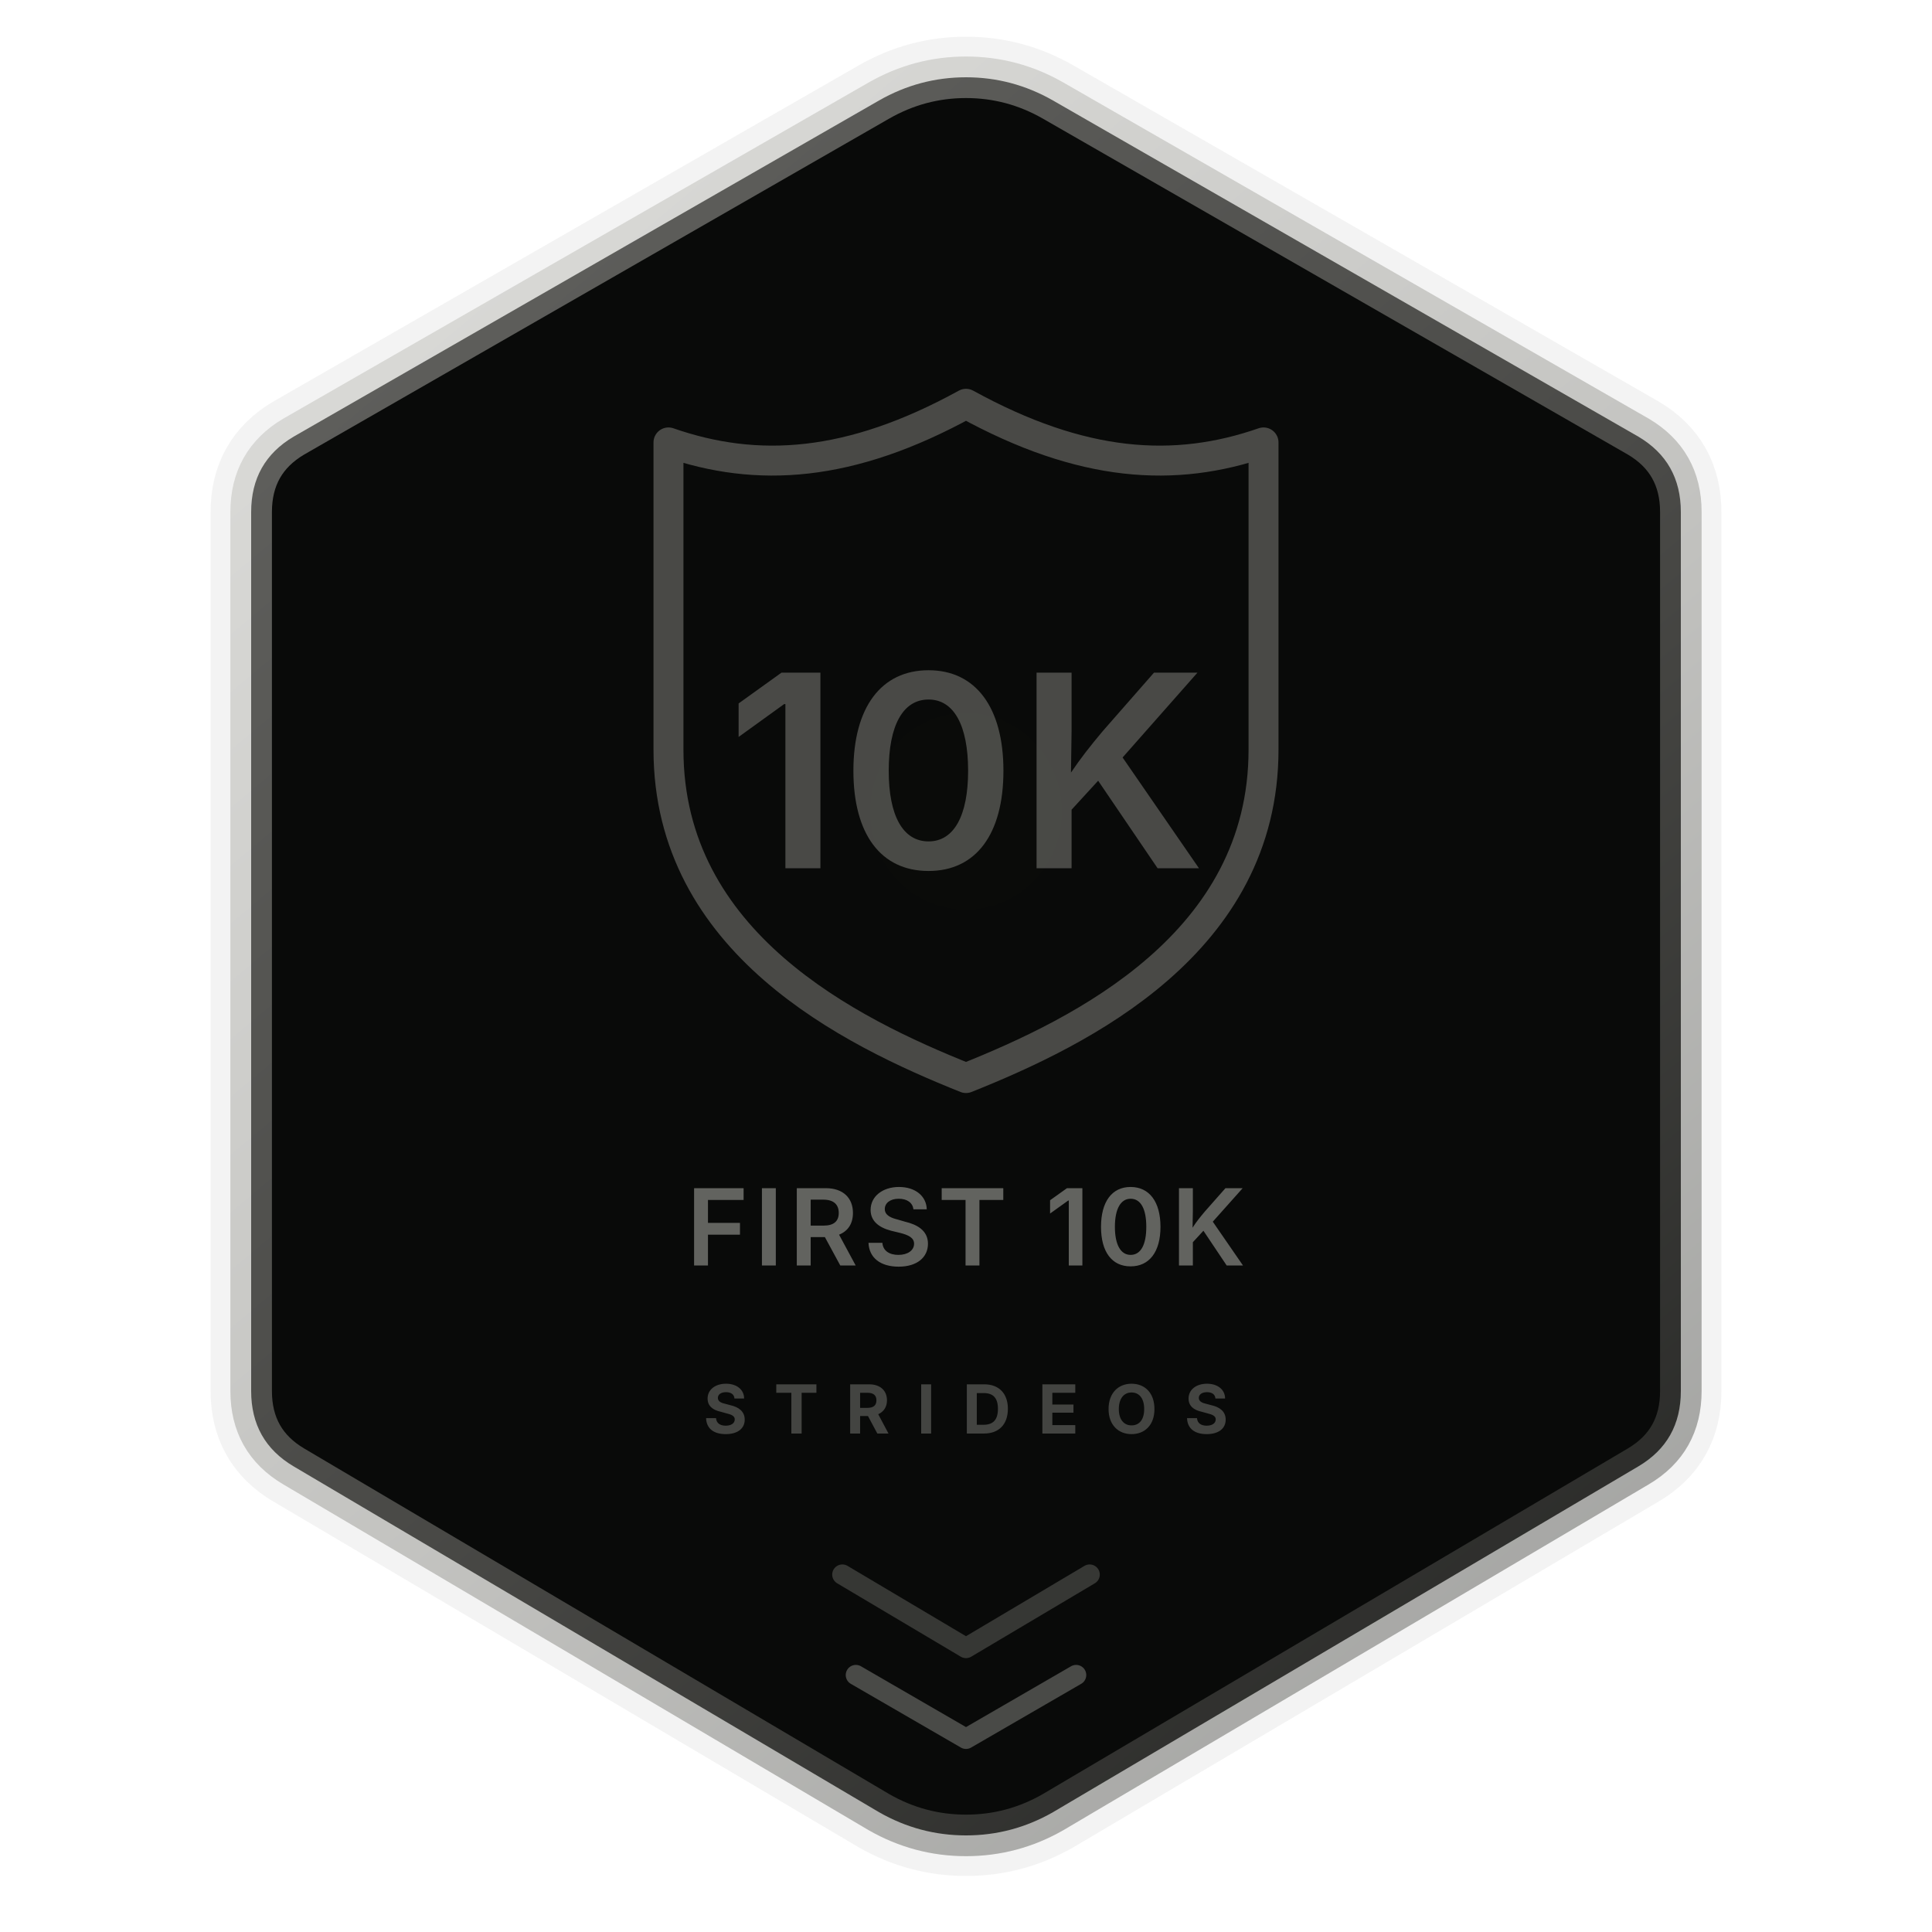
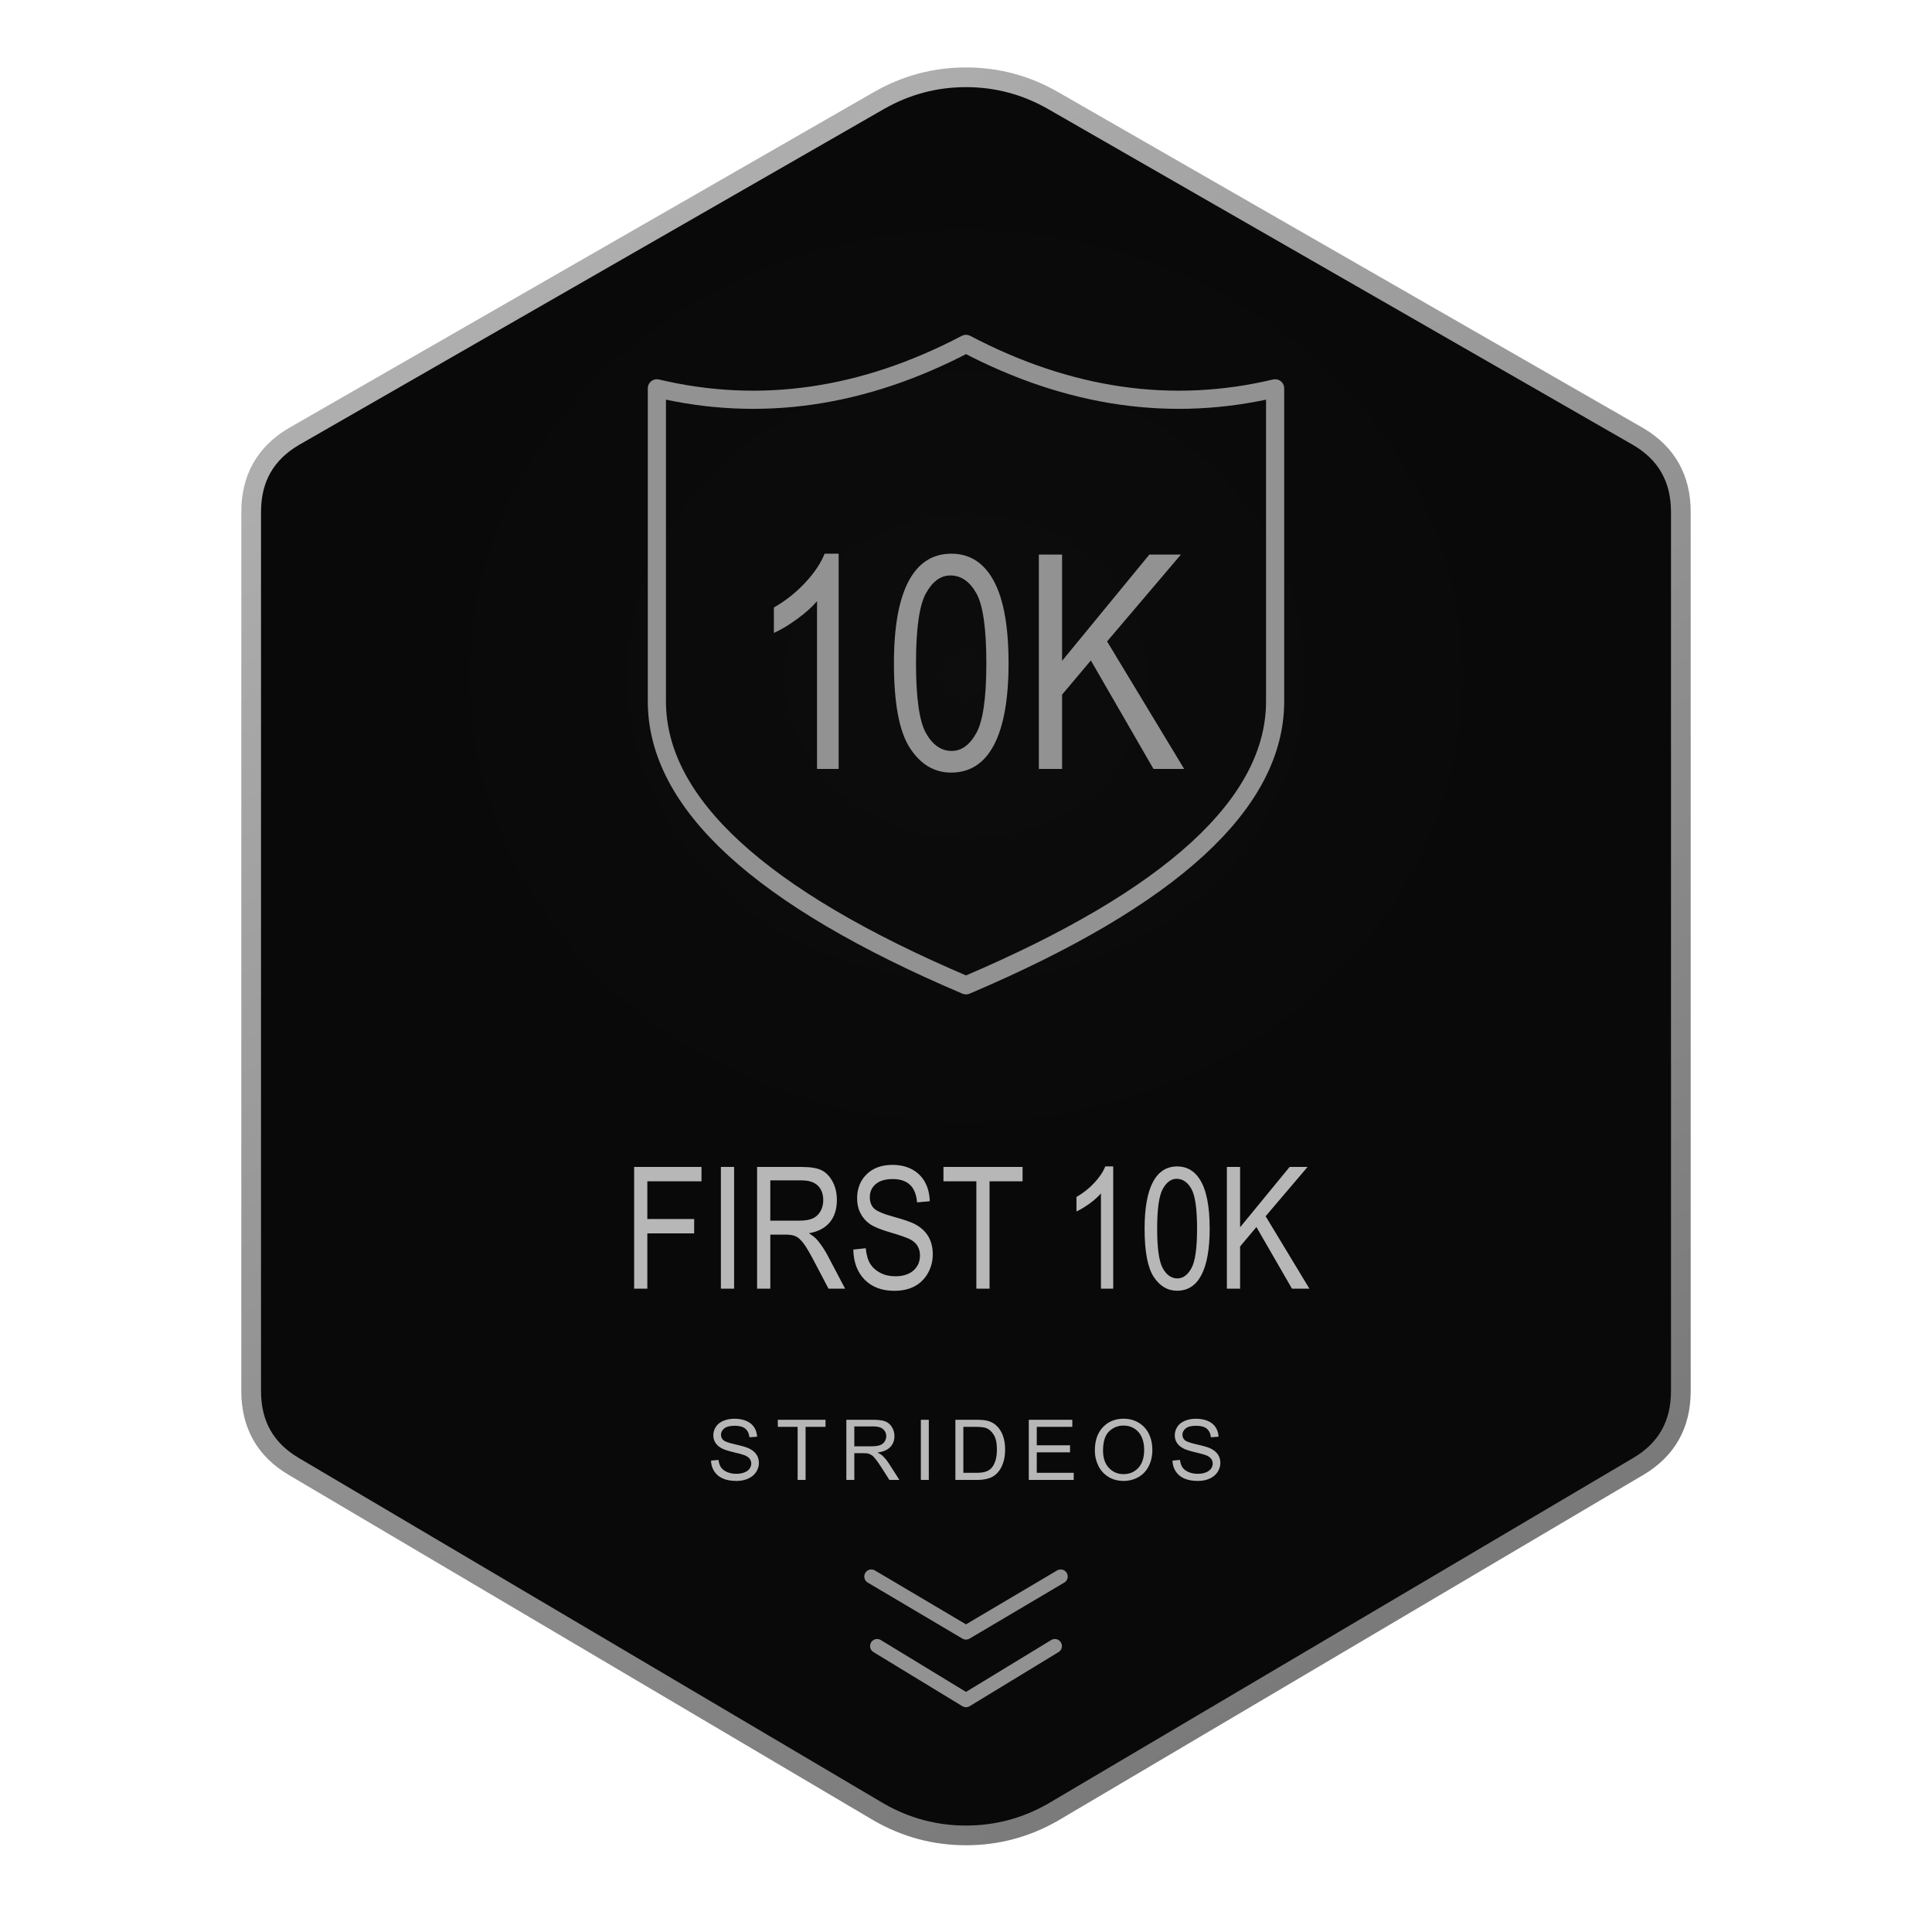
<svg xmlns="http://www.w3.org/2000/svg" width="100" height="100" viewBox="0 0 100 100" fill="none" role="img" aria-label="First 10K achievement. Not yet achieved.">
  <defs>
-     <linearGradient id="firsts-first-10k-locked-edge" x1="14" y1="7" x2="86" y2="93" gradientUnits="userSpaceOnUse">
-       <stop offset="0" stop-color="#C5C5BF" />
-       <stop offset="0.54" stop-color="#8E8E88" />
-       <stop offset="1" stop-color="#3F403C" />
+     <linearGradient id="firsts-first-10k-locked-edge" x1="20" y1="4" x2="80" y2="95" gradientUnits="userSpaceOnUse">
+       <stop stop-color="#B7B7B7" />
+       <stop offset=".5" stop-color="#929292" />
+       <stop offset="1" stop-color="#727272" />
    </linearGradient>
-     <radialGradient id="firsts-first-10k-locked-glow" cx="0" cy="0" r="1" gradientUnits="userSpaceOnUse" gradientTransform="translate(50 42) rotate(90) scale(35 34)">
-       <stop offset="0" stop-color="#6E6E68" stop-opacity="0.1" />
-       <stop offset="0.64" stop-color="#6E6E68" stop-opacity="0.08" />
-       <stop offset="1" stop-color="#6E6E68" stop-opacity="0" />
+     <radialGradient id="firsts-first-10k-locked-ambient">
+       <stop stop-color="#929292" stop-opacity=".025" />
+       <stop offset="1" stop-color="#929292" stop-opacity="0" />
    </radialGradient>
  </defs>
-   <path d="M50 4 Q52.4 4 54.5 5.2 L84.8 22.6 Q87 23.9 87 26.5 L87 72 Q87 74.6 84.8 75.9 L54.5 93.8 Q52.4 95 50 95 Q47.6 95 45.5 93.8 L15.2 75.9 Q13 74.6 13 72 L13 26.5 Q13 23.9 15.2 22.6 L45.5 5.2 Q47.6 4 50 4 Z" fill="none" stroke="#6E6E68" stroke-width="4.2" stroke-linejoin="round" stroke-opacity="0.08" />
-   <path d="M50 4 Q52.4 4 54.5 5.2 L84.8 22.6 Q87 23.9 87 26.5 L87 72 Q87 74.6 84.8 75.9 L54.5 93.8 Q52.4 95 50 95 Q47.6 95 45.5 93.8 L15.2 75.9 Q13 74.6 13 72 L13 26.5 Q13 23.9 15.2 22.6 L45.5 5.2 Q47.6 4 50 4 Z" fill="#090A09" fill-opacity="1" stroke="url(#firsts-first-10k-locked-edge)" stroke-width="2.15" stroke-linejoin="round" stroke-opacity="0.48" />
-   <ellipse cx="50" cy="38" rx="30" ry="26" fill="url(#firsts-first-10k-locked-glow)" opacity="0.05" />
-   <g>
-     <path d="M34.6 22.9 C39.2 24.5 44 24.2 50 20.9 C56 24.2 60.8 24.5 65.4 22.9 L65.4 38.8 C65.4 48.8 56 53.4 50 55.8 C44 53.4 34.6 48.8 34.6 38.8 Z" fill="none" stroke="#8E8E88" stroke-width="1.55" stroke-linecap="round" stroke-linejoin="round" stroke-opacity="0.48" />
-     <text x="50" y="39.8" text-anchor="middle" dominant-baseline="middle" font-family="'Avenir Next', Inter, Arial, sans-serif" font-size="13.9" font-weight="600" fill="#8E8E88" fill-opacity="0.48">10K</text>
+   <path d="M50 4 Q52.4 4 54.5 5.2 L84.8 22.6 Q87 23.9 87 26.5 L87 72 Q87 74.6 84.8 75.9 L54.5 93.8 Q52.4 95 50 95 Q47.6 95 45.5 93.8 L15.2 75.9 Q13 74.6 13 72 L13 26.5 Q13 23.9 15.2 22.6 L45.5 5.2 Q47.6 4 50 4 Z" fill="#090909" fill-opacity="1" stroke="url(#firsts-first-10k-locked-edge)" stroke-width="1.02" stroke-linejoin="round" />
+   <ellipse cx="50" cy="35" rx="30" ry="27" fill="url(#firsts-first-10k-locked-ambient)" />
+   <g data-glyph="race-shield" transform="translate(0 -3)">
+     <path d="M34 23.1 Q42 25 50 20.8 Q58 25 66 23.1 L66 39.3 Q66 47.2 50 54 Q34 47.2 34 39.3 Z" stroke="#929292" stroke-linecap="round" stroke-linejoin="round" stroke-width=".94" />
+     <g data-shield-text="canonical">
+       <path data-text="10K" fill="#929292" stroke="none" d="M43.408 42.8L42.289 42.8L42.289 34.118C42.031 34.422 41.685 34.731 41.251 35.046C40.818 35.361 40.419 35.6 40.056 35.761L40.056 34.444C40.67 34.092 41.213 33.661 41.685 33.151C42.158 32.641 42.49 32.144 42.681 31.659L43.408 31.659ZM46.27 37.327C46.27 35.465 46.52 34.055 47.021 33.097C47.524 32.139 48.265 31.659 49.244 31.659C50.111 31.659 50.795 32.048 51.295 32.825C51.9 33.763 52.203 35.264 52.203 37.327C52.203 39.179 51.953 40.586 51.453 41.548C50.953 42.509 50.211 42.989 49.229 42.989C48.36 42.989 47.649 42.565 47.098 41.718C46.545 40.87 46.27 39.407 46.27 37.327ZM47.412 37.327C47.412 39.129 47.584 40.337 47.93 40.95C48.276 41.562 48.719 41.868 49.258 41.868C49.768 41.868 50.194 41.559 50.537 40.938C50.881 40.317 51.053 39.114 51.053 37.327C51.053 35.521 50.879 34.313 50.533 33.702C50.188 33.092 49.74 32.786 49.189 32.786C48.686 32.786 48.263 33.097 47.922 33.718C47.582 34.339 47.412 35.542 47.412 37.327ZM53.77 42.8L53.77 31.704L54.973 31.704L54.973 37.206L59.491 31.704L61.125 31.704L57.303 36.2L61.292 42.8L59.704 42.8L56.463 37.185L54.973 38.954L54.973 42.8ZM38.693 28.299" />
+     </g>
  </g>
-   <text x="50" y="65.5" text-anchor="middle" font-family="'Avenir Next', Inter, Arial, sans-serif" font-size="5.5" font-weight="600" letter-spacing="0.28" fill="#B5B5AF" fill-opacity="0.52">FIRST 10K</text>
-   <text x="50" y="74.2" text-anchor="middle" font-family="'Avenir Next', Inter, Arial, sans-serif" font-size="3.5" font-weight="700" letter-spacing="1.38" fill="#B5B5AF" fill-opacity="0.34">STRIDEOS</text>
-   <path d="M43.6 81.5 L50 85.3 L56.4 81.5" fill="none" stroke="#8E8E88" stroke-width="1.05" stroke-linecap="round" stroke-linejoin="round" stroke-opacity="0.34" />
-   <path d="M44.3 86.7 L50 90 L55.7 86.7" fill="none" stroke="#C5C5BF" stroke-width="1.05" stroke-linecap="round" stroke-linejoin="round" stroke-opacity="0.34" />
+   <g data-title="First 10K">
+     <path data-text="FIRST 10K" fill="#B7B7B7" stroke="none" d="M32.823 66.7L32.823 60.401L36.309 60.401L36.309 61.144L33.506 61.144L33.506 63.095L35.93 63.095L35.93 63.839L33.506 63.839L33.506 66.7ZM37.313 66.7L37.313 60.401L37.997 60.401L37.997 66.7ZM39.187 66.7L39.187 60.401L41.478 60.401C41.956 60.401 42.309 60.46 42.537 60.577C42.764 60.694 42.951 60.89 43.097 61.163C43.243 61.437 43.316 61.754 43.316 62.114C43.316 62.591 43.192 62.977 42.945 63.272C42.697 63.567 42.337 63.754 41.865 63.833C42.056 63.948 42.202 64.064 42.302 64.183C42.505 64.424 42.684 64.691 42.839 64.985L43.742 66.7L42.882 66.7L42.195 65.39C41.928 64.877 41.726 64.532 41.589 64.354C41.454 64.176 41.322 64.057 41.195 63.995C41.068 63.934 40.89 63.903 40.66 63.903L39.871 63.903L39.871 66.7ZM39.871 63.181L41.339 63.181C41.661 63.181 41.904 63.143 42.07 63.065C42.236 62.987 42.368 62.866 42.464 62.7C42.562 62.534 42.611 62.34 42.611 62.12C42.611 61.801 42.518 61.551 42.332 61.37C42.145 61.188 41.869 61.097 41.503 61.097L39.871 61.097ZM44.167 64.677L44.811 64.608C44.846 64.955 44.924 65.225 45.045 65.419C45.167 65.612 45.341 65.767 45.567 65.884C45.793 66.001 46.048 66.06 46.333 66.06C46.74 66.06 47.056 65.96 47.28 65.761C47.505 65.562 47.618 65.303 47.618 64.985C47.618 64.799 47.577 64.637 47.495 64.499C47.414 64.36 47.291 64.246 47.125 64.157C46.961 64.067 46.605 63.942 46.057 63.782C45.57 63.639 45.223 63.495 45.016 63.349C44.81 63.203 44.65 63.018 44.536 62.792C44.421 62.567 44.364 62.312 44.364 62.028C44.364 61.52 44.528 61.104 44.858 60.78C45.187 60.456 45.632 60.294 46.192 60.294C46.575 60.294 46.91 60.37 47.198 60.522C47.487 60.674 47.71 60.891 47.87 61.175C48.028 61.458 48.114 61.791 48.125 62.175L47.467 62.235C47.433 61.825 47.311 61.522 47.1 61.325C46.889 61.127 46.593 61.028 46.213 61.028C45.825 61.028 45.53 61.115 45.327 61.288C45.124 61.461 45.022 61.686 45.022 61.96C45.022 62.215 45.096 62.413 45.245 62.554C45.394 62.694 45.729 62.836 46.25 62.979C46.761 63.119 47.119 63.241 47.325 63.345C47.64 63.505 47.877 63.716 48.038 63.978C48.199 64.239 48.28 64.553 48.28 64.917C48.28 65.278 48.195 65.606 48.026 65.903C47.856 66.2 47.626 66.426 47.336 66.581C47.046 66.734 46.696 66.812 46.286 66.812C45.646 66.812 45.136 66.62 44.756 66.237C44.377 65.854 44.181 65.333 44.167 64.677ZM50.536 66.7L50.536 61.144L48.833 61.144L48.833 60.401L52.928 60.401L52.928 61.144L51.219 61.144L51.219 66.7ZM57.621 66.7L56.984 66.7L56.984 61.771C56.838 61.942 56.642 62.118 56.395 62.298C56.148 62.477 55.922 62.612 55.717 62.704L55.717 61.956C56.065 61.756 56.374 61.511 56.643 61.222C56.911 60.933 57.1 60.65 57.209 60.374L57.621 60.374ZM59.244 63.593C59.244 62.536 59.386 61.735 59.671 61.19C59.957 60.646 60.377 60.374 60.933 60.374C61.426 60.374 61.814 60.595 62.097 61.036C62.441 61.569 62.613 62.421 62.613 63.593C62.613 64.645 62.471 65.444 62.187 65.989C61.904 66.535 61.484 66.808 60.925 66.808C60.432 66.808 60.028 66.567 59.714 66.087C59.4 65.605 59.244 64.774 59.244 63.593ZM59.894 63.593C59.894 64.616 59.992 65.302 60.187 65.649C60.383 65.997 60.635 66.171 60.941 66.171C61.231 66.171 61.473 65.995 61.667 65.644C61.863 65.291 61.96 64.607 61.96 63.593C61.96 62.568 61.862 61.883 61.666 61.536C61.47 61.188 61.216 61.015 60.904 61.015C60.617 61.015 60.377 61.191 60.183 61.544C59.99 61.896 59.894 62.579 59.894 63.593ZM63.503 66.7L63.503 60.401L64.187 60.401L64.187 63.524L66.751 60.401L67.679 60.401L65.509 62.952L67.774 66.7L66.872 66.7L65.032 63.511L64.187 64.517L64.187 66.7ZM32.217 58.467" />
+   </g>
+   <g data-wordmark="STRIDEOS">
+     <path data-text="STRIDEOS" fill="#B7B7B7" stroke="none" d="M36.802 75.6L37.191 75.565C37.209 75.721 37.251 75.85 37.318 75.95C37.385 76.049 37.49 76.129 37.632 76.192C37.774 76.253 37.934 76.284 38.111 76.284C38.268 76.284 38.407 76.26 38.527 76.213C38.646 76.167 38.736 76.103 38.794 76.022C38.854 75.94 38.884 75.851 38.884 75.754C38.884 75.657 38.855 75.572 38.798 75.499C38.742 75.426 38.649 75.365 38.519 75.315C38.436 75.283 38.25 75.232 37.964 75.165C37.678 75.096 37.477 75.031 37.363 74.969C37.214 74.891 37.104 74.795 37.031 74.68C36.958 74.564 36.921 74.435 36.921 74.292C36.921 74.134 36.965 73.987 37.054 73.85C37.144 73.713 37.274 73.61 37.445 73.54C37.617 73.469 37.807 73.434 38.017 73.434C38.248 73.434 38.451 73.471 38.626 73.545C38.803 73.62 38.939 73.729 39.035 73.874C39.129 74.018 39.18 74.182 39.187 74.364L38.792 74.393C38.771 74.197 38.7 74.048 38.578 73.948C38.455 73.848 38.274 73.797 38.035 73.797C37.785 73.797 37.602 73.843 37.488 73.934C37.375 74.025 37.318 74.135 37.318 74.264C37.318 74.376 37.358 74.468 37.439 74.54C37.518 74.613 37.725 74.687 38.06 74.762C38.395 74.838 38.625 74.904 38.75 74.961C38.93 75.045 39.064 75.151 39.15 75.28C39.237 75.408 39.281 75.555 39.281 75.721C39.281 75.887 39.233 76.043 39.138 76.19C39.043 76.336 38.906 76.45 38.728 76.532C38.551 76.612 38.352 76.653 38.13 76.653C37.848 76.653 37.611 76.612 37.421 76.53C37.231 76.448 37.082 76.325 36.972 76.161C36.864 75.996 36.807 75.809 36.802 75.6ZM41.285 76.6L41.285 73.854L40.26 73.854L40.26 73.487L42.729 73.487L42.729 73.854L41.697 73.854L41.697 76.6ZM43.807 76.6L43.807 73.487L45.188 73.487C45.465 73.487 45.676 73.515 45.821 73.571C45.965 73.627 46.081 73.726 46.167 73.868C46.253 74.008 46.297 74.165 46.297 74.336C46.297 74.557 46.226 74.743 46.083 74.895C45.939 75.046 45.718 75.143 45.418 75.184C45.528 75.236 45.611 75.288 45.668 75.338C45.788 75.449 45.902 75.587 46.01 75.752L46.551 76.6L46.034 76.6L45.622 75.952C45.5 75.766 45.401 75.623 45.323 75.524C45.246 75.425 45.176 75.356 45.114 75.317C45.052 75.277 44.99 75.249 44.926 75.233C44.879 75.223 44.803 75.217 44.698 75.217L44.219 75.217L44.219 76.6ZM44.219 74.86L45.104 74.86C45.292 74.86 45.44 74.841 45.545 74.803C45.652 74.764 45.733 74.702 45.788 74.616C45.843 74.53 45.872 74.437 45.872 74.336C45.872 74.189 45.818 74.068 45.711 73.973C45.604 73.878 45.436 73.831 45.206 73.831L44.219 73.831ZM47.663 76.6L47.663 73.487L48.075 73.487L48.075 76.6ZM49.451 76.6L49.451 73.487L50.523 73.487C50.766 73.487 50.95 73.502 51.078 73.532C51.256 73.572 51.409 73.646 51.535 73.754C51.699 73.893 51.821 74.07 51.902 74.286C51.984 74.502 52.025 74.749 52.025 75.026C52.025 75.263 51.997 75.473 51.941 75.655C51.887 75.837 51.815 75.988 51.729 76.108C51.643 76.228 51.548 76.322 51.445 76.391C51.344 76.46 51.22 76.512 51.074 76.547C50.93 76.583 50.763 76.6 50.574 76.6ZM49.863 76.233L50.527 76.233C50.733 76.233 50.894 76.214 51.01 76.176C51.127 76.137 51.221 76.083 51.291 76.014C51.389 75.917 51.464 75.785 51.518 75.62C51.572 75.455 51.6 75.254 51.6 75.02C51.6 74.695 51.546 74.445 51.439 74.27C51.333 74.094 51.203 73.977 51.051 73.918C50.94 73.875 50.762 73.854 50.518 73.854L49.863 73.854ZM53.25 76.6L53.25 73.487L55.502 73.487L55.502 73.854L53.663 73.854L53.663 74.807L55.385 74.807L55.385 75.172L53.663 75.172L53.663 76.233L55.575 76.233L55.575 76.6ZM56.669 75.084C56.669 74.568 56.808 74.164 57.085 73.872C57.362 73.579 57.72 73.432 58.159 73.432C58.447 73.432 58.706 73.501 58.937 73.639C59.167 73.776 59.343 73.967 59.464 74.213C59.585 74.458 59.646 74.736 59.646 75.047C59.646 75.364 59.582 75.646 59.454 75.895C59.326 76.144 59.146 76.333 58.913 76.461C58.68 76.589 58.428 76.653 58.157 76.653C57.864 76.653 57.602 76.583 57.37 76.442C57.14 76.3 56.965 76.107 56.847 75.862C56.728 75.616 56.669 75.357 56.669 75.084ZM57.093 75.09C57.093 75.465 57.193 75.761 57.396 75.977C57.597 76.193 57.851 76.301 58.155 76.301C58.465 76.301 58.72 76.193 58.921 75.975C59.121 75.756 59.222 75.447 59.222 75.045C59.222 74.792 59.179 74.57 59.093 74.381C59.007 74.193 58.881 74.046 58.716 73.942C58.552 73.838 58.367 73.786 58.161 73.786C57.869 73.786 57.618 73.886 57.407 74.086C57.197 74.287 57.093 74.622 57.093 75.09ZM60.687 75.6L61.076 75.565C61.094 75.721 61.136 75.85 61.203 75.95C61.27 76.049 61.375 76.129 61.517 76.192C61.659 76.253 61.818 76.284 61.996 76.284C62.153 76.284 62.292 76.26 62.412 76.213C62.531 76.167 62.621 76.103 62.679 76.022C62.739 75.94 62.769 75.851 62.769 75.754C62.769 75.657 62.74 75.572 62.683 75.499C62.627 75.426 62.534 75.365 62.404 75.315C62.32 75.283 62.135 75.232 61.849 75.165C61.562 75.096 61.362 75.031 61.248 74.969C61.099 74.891 60.988 74.795 60.916 74.68C60.842 74.564 60.806 74.435 60.806 74.292C60.806 74.134 60.85 73.987 60.939 73.85C61.029 73.713 61.159 73.61 61.33 73.54C61.501 73.469 61.692 73.434 61.902 73.434C62.132 73.434 62.335 73.471 62.511 73.545C62.688 73.62 62.824 73.729 62.919 73.874C63.014 74.018 63.065 74.182 63.072 74.364L62.677 74.393C62.656 74.197 62.584 74.048 62.462 73.948C62.34 73.848 62.159 73.797 61.919 73.797C61.669 73.797 61.487 73.843 61.373 73.934C61.259 74.025 61.203 74.135 61.203 74.264C61.203 74.376 61.243 74.468 61.324 74.54C61.403 74.613 61.61 74.687 61.945 74.762C62.279 74.838 62.509 74.904 62.634 74.961C62.815 75.045 62.949 75.151 63.035 75.28C63.122 75.408 63.166 75.555 63.166 75.721C63.166 75.887 63.118 76.043 63.023 76.19C62.928 76.336 62.791 76.45 62.613 76.532C62.436 76.612 62.236 76.653 62.015 76.653C61.732 76.653 61.496 76.612 61.306 76.53C61.116 76.448 60.966 76.325 60.857 76.161C60.749 75.996 60.692 75.809 60.687 75.6ZM36.607 72.662" />
+   </g>
+   <path data-chevrons="2" d="M45.1 81.6 L50 84.5 L54.9 81.6 M45.4 85.2 L50 88 L54.6 85.2" stroke="#929292" stroke-width=".73" stroke-linecap="round" stroke-linejoin="round" />
</svg>
